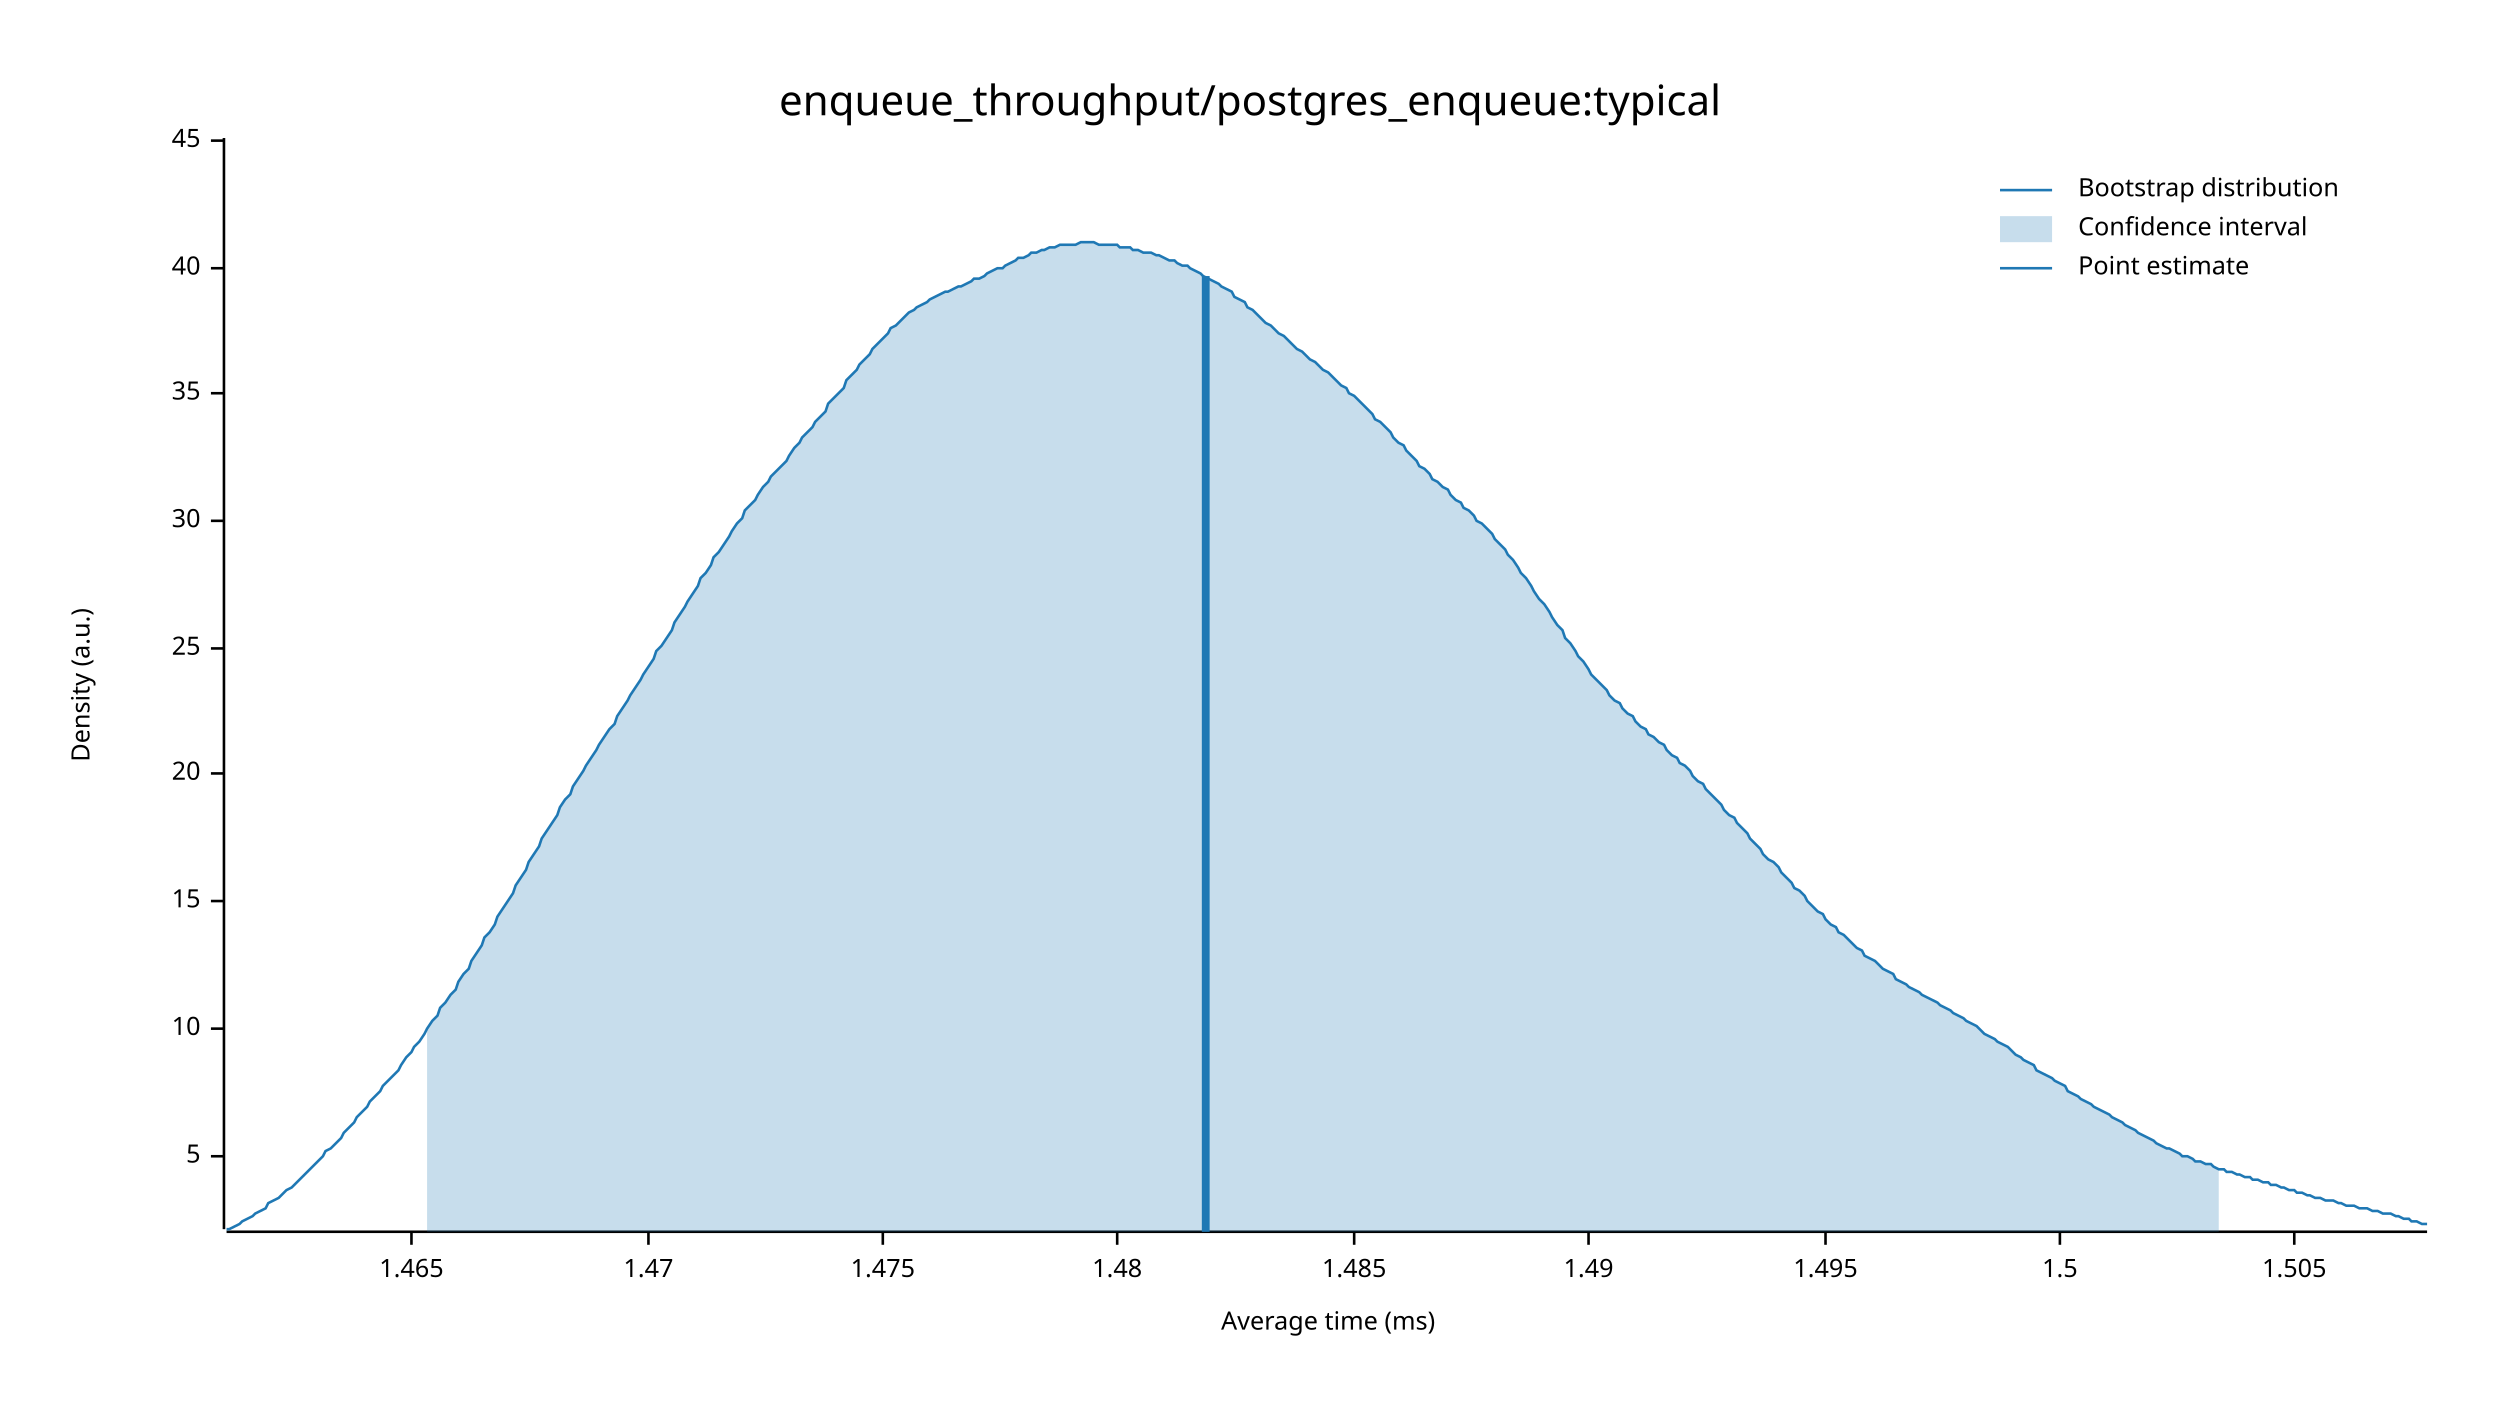
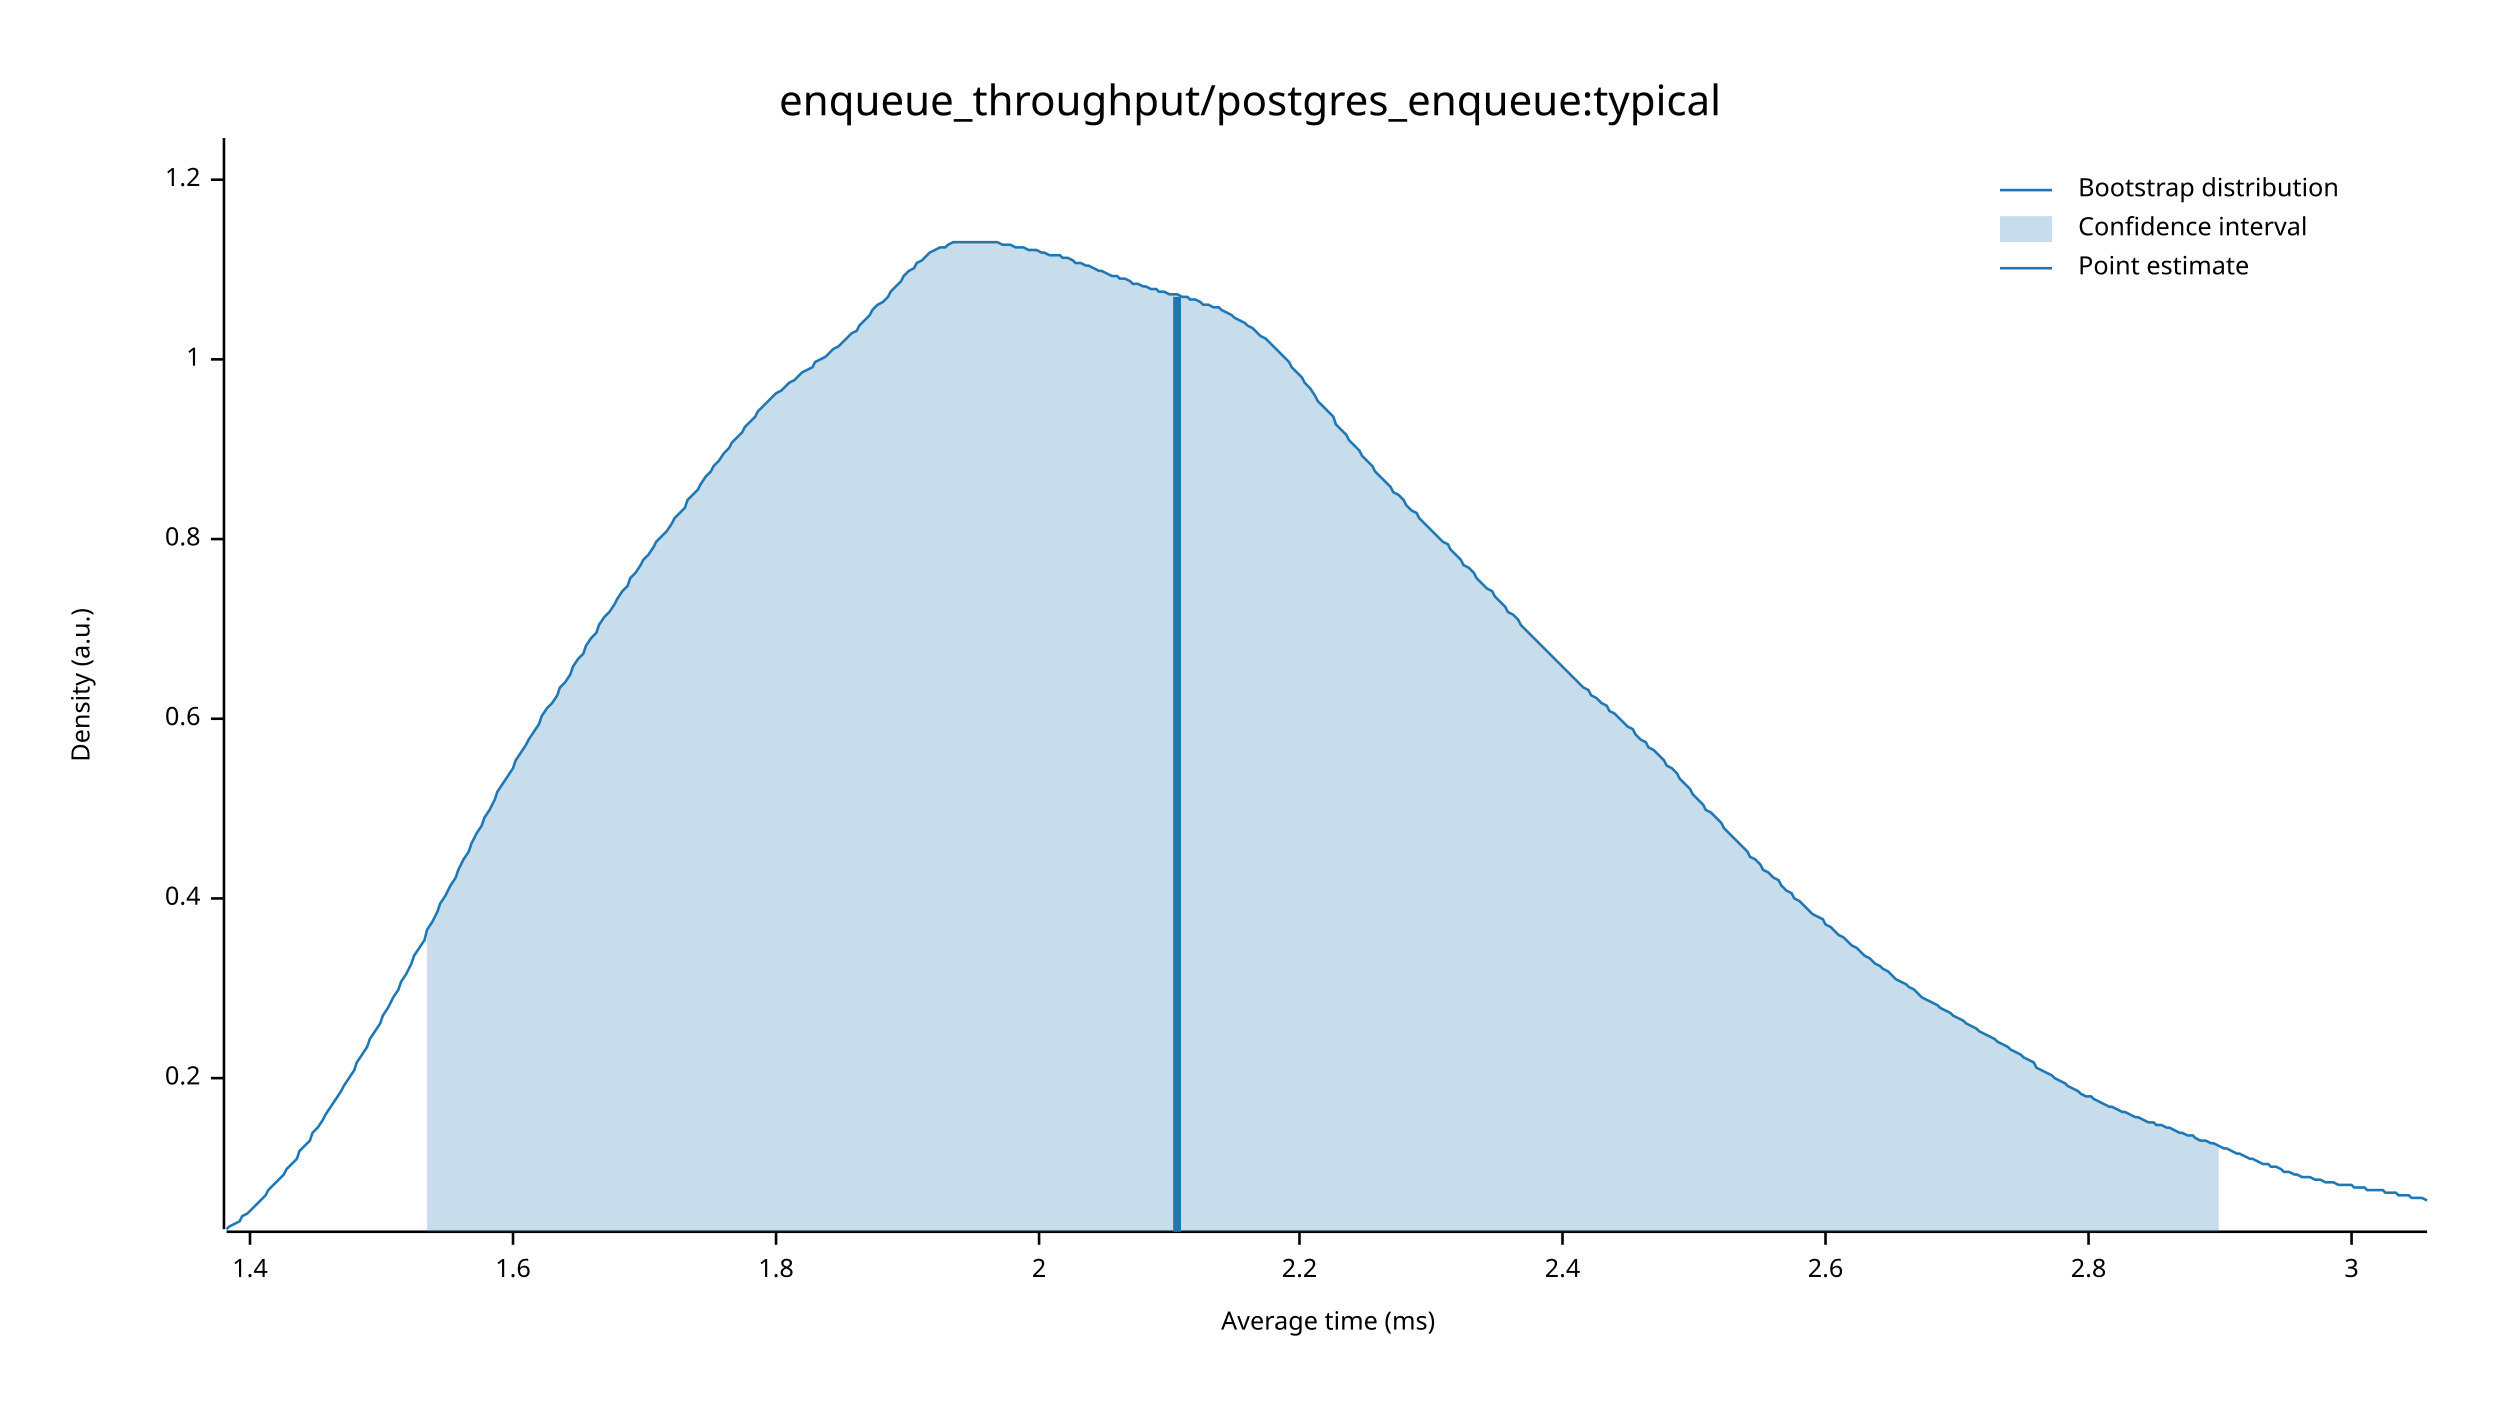
<svg xmlns="http://www.w3.org/2000/svg" width="960" height="540" viewBox="0 0 960 540">
  <text x="480" y="32" dy="0.76em" text-anchor="middle" font-family="sans-serif" font-size="16.129" opacity="1" fill="#000000">
enqueue_throughput/postgres_enqueue:typical
</text>
  <text x="27" y="263" dy="0.76em" text-anchor="middle" font-family="sans-serif" font-size="9.677" opacity="1" fill="#000000" transform="rotate(270, 27, 263)">
Density (a.u.)
</text>
  <text x="510" y="513" dy="-0.5ex" text-anchor="middle" font-family="sans-serif" font-size="9.677" opacity="1" fill="#000000">
Average time (ms)
</text>
  <polyline fill="none" opacity="1" stroke="#000000" stroke-width="1" points="86,53 86,472 " />
-   <text x="77" y="444" dy="0.5ex" text-anchor="end" font-family="sans-serif" font-size="9.677" opacity="1" fill="#000000">
- 5
+   <text x="77" y="414" dy="0.5ex" text-anchor="end" font-family="sans-serif" font-size="9.677" opacity="1" fill="#000000">
+ 0.2
</text>
-   <polyline fill="none" opacity="1" stroke="#000000" stroke-width="1" points="81,444 86,444 " />
-   <text x="77" y="395" dy="0.5ex" text-anchor="end" font-family="sans-serif" font-size="9.677" opacity="1" fill="#000000">
- 10
+   <polyline fill="none" opacity="1" stroke="#000000" stroke-width="1" points="81,414 86,414 " />
+   <text x="77" y="345" dy="0.5ex" text-anchor="end" font-family="sans-serif" font-size="9.677" opacity="1" fill="#000000">
+ 0.4
</text>
-   <polyline fill="none" opacity="1" stroke="#000000" stroke-width="1" points="81,395 86,395 " />
-   <text x="77" y="346" dy="0.5ex" text-anchor="end" font-family="sans-serif" font-size="9.677" opacity="1" fill="#000000">
- 15
+   <polyline fill="none" opacity="1" stroke="#000000" stroke-width="1" points="81,345 86,345 " />
+   <text x="77" y="276" dy="0.5ex" text-anchor="end" font-family="sans-serif" font-size="9.677" opacity="1" fill="#000000">
+ 0.6
</text>
-   <polyline fill="none" opacity="1" stroke="#000000" stroke-width="1" points="81,346 86,346 " />
-   <text x="77" y="297" dy="0.5ex" text-anchor="end" font-family="sans-serif" font-size="9.677" opacity="1" fill="#000000">
- 20
+   <polyline fill="none" opacity="1" stroke="#000000" stroke-width="1" points="81,276 86,276 " />
+   <text x="77" y="207" dy="0.5ex" text-anchor="end" font-family="sans-serif" font-size="9.677" opacity="1" fill="#000000">
+ 0.8
</text>
-   <polyline fill="none" opacity="1" stroke="#000000" stroke-width="1" points="81,297 86,297 " />
-   <text x="77" y="249" dy="0.5ex" text-anchor="end" font-family="sans-serif" font-size="9.677" opacity="1" fill="#000000">
- 25
+   <polyline fill="none" opacity="1" stroke="#000000" stroke-width="1" points="81,207 86,207 " />
+   <text x="77" y="138" dy="0.5ex" text-anchor="end" font-family="sans-serif" font-size="9.677" opacity="1" fill="#000000">
+ 1
</text>
-   <polyline fill="none" opacity="1" stroke="#000000" stroke-width="1" points="81,249 86,249 " />
-   <text x="77" y="200" dy="0.5ex" text-anchor="end" font-family="sans-serif" font-size="9.677" opacity="1" fill="#000000">
- 30
+   <polyline fill="none" opacity="1" stroke="#000000" stroke-width="1" points="81,138 86,138 " />
+   <text x="77" y="69" dy="0.5ex" text-anchor="end" font-family="sans-serif" font-size="9.677" opacity="1" fill="#000000">
+ 1.2
</text>
-   <polyline fill="none" opacity="1" stroke="#000000" stroke-width="1" points="81,200 86,200 " />
-   <text x="77" y="151" dy="0.5ex" text-anchor="end" font-family="sans-serif" font-size="9.677" opacity="1" fill="#000000">
- 35
+   <polyline fill="none" opacity="1" stroke="#000000" stroke-width="1" points="81,69 86,69 " />
+   <polyline fill="none" opacity="1" stroke="#000000" stroke-width="1" points="87,473 932,473 " />
+   <text x="96" y="483" dy="0.76em" text-anchor="middle" font-family="sans-serif" font-size="9.677" opacity="1" fill="#000000">
+ 1.4
</text>
-   <polyline fill="none" opacity="1" stroke="#000000" stroke-width="1" points="81,151 86,151 " />
-   <text x="77" y="103" dy="0.5ex" text-anchor="end" font-family="sans-serif" font-size="9.677" opacity="1" fill="#000000">
- 40
+   <polyline fill="none" opacity="1" stroke="#000000" stroke-width="1" points="96,473 96,478 " />
+   <text x="197" y="483" dy="0.76em" text-anchor="middle" font-family="sans-serif" font-size="9.677" opacity="1" fill="#000000">
+ 1.6
</text>
-   <polyline fill="none" opacity="1" stroke="#000000" stroke-width="1" points="81,103 86,103 " />
-   <text x="77" y="54" dy="0.5ex" text-anchor="end" font-family="sans-serif" font-size="9.677" opacity="1" fill="#000000">
- 45
+   <polyline fill="none" opacity="1" stroke="#000000" stroke-width="1" points="197,473 197,478 " />
+   <text x="298" y="483" dy="0.76em" text-anchor="middle" font-family="sans-serif" font-size="9.677" opacity="1" fill="#000000">
+ 1.8
</text>
-   <polyline fill="none" opacity="1" stroke="#000000" stroke-width="1" points="81,54 86,54 " />
-   <polyline fill="none" opacity="1" stroke="#000000" stroke-width="1" points="87,473 932,473 " />
-   <text x="158" y="483" dy="0.76em" text-anchor="middle" font-family="sans-serif" font-size="9.677" opacity="1" fill="#000000">
- 1.465
+   <polyline fill="none" opacity="1" stroke="#000000" stroke-width="1" points="298,473 298,478 " />
+   <text x="399" y="483" dy="0.76em" text-anchor="middle" font-family="sans-serif" font-size="9.677" opacity="1" fill="#000000">
+ 2
</text>
-   <polyline fill="none" opacity="1" stroke="#000000" stroke-width="1" points="158,473 158,478 " />
-   <text x="249" y="483" dy="0.76em" text-anchor="middle" font-family="sans-serif" font-size="9.677" opacity="1" fill="#000000">
- 1.47
+   <polyline fill="none" opacity="1" stroke="#000000" stroke-width="1" points="399,473 399,478 " />
+   <text x="499" y="483" dy="0.76em" text-anchor="middle" font-family="sans-serif" font-size="9.677" opacity="1" fill="#000000">
+ 2.2
</text>
-   <polyline fill="none" opacity="1" stroke="#000000" stroke-width="1" points="249,473 249,478 " />
-   <text x="339" y="483" dy="0.76em" text-anchor="middle" font-family="sans-serif" font-size="9.677" opacity="1" fill="#000000">
- 1.475
+   <polyline fill="none" opacity="1" stroke="#000000" stroke-width="1" points="499,473 499,478 " />
+   <text x="600" y="483" dy="0.76em" text-anchor="middle" font-family="sans-serif" font-size="9.677" opacity="1" fill="#000000">
+ 2.4
</text>
-   <polyline fill="none" opacity="1" stroke="#000000" stroke-width="1" points="339,473 339,478 " />
-   <text x="429" y="483" dy="0.76em" text-anchor="middle" font-family="sans-serif" font-size="9.677" opacity="1" fill="#000000">
- 1.48
- </text>
-   <polyline fill="none" opacity="1" stroke="#000000" stroke-width="1" points="429,473 429,478 " />
-   <text x="520" y="483" dy="0.76em" text-anchor="middle" font-family="sans-serif" font-size="9.677" opacity="1" fill="#000000">
- 1.485
- </text>
-   <polyline fill="none" opacity="1" stroke="#000000" stroke-width="1" points="520,473 520,478 " />
-   <text x="610" y="483" dy="0.76em" text-anchor="middle" font-family="sans-serif" font-size="9.677" opacity="1" fill="#000000">
- 1.49
- </text>
-   <polyline fill="none" opacity="1" stroke="#000000" stroke-width="1" points="610,473 610,478 " />
+   <polyline fill="none" opacity="1" stroke="#000000" stroke-width="1" points="600,473 600,478 " />
  <text x="701" y="483" dy="0.76em" text-anchor="middle" font-family="sans-serif" font-size="9.677" opacity="1" fill="#000000">
- 1.495
+ 2.6
</text>
  <polyline fill="none" opacity="1" stroke="#000000" stroke-width="1" points="701,473 701,478 " />
-   <text x="791" y="483" dy="0.76em" text-anchor="middle" font-family="sans-serif" font-size="9.677" opacity="1" fill="#000000">
- 1.5
+   <text x="802" y="483" dy="0.76em" text-anchor="middle" font-family="sans-serif" font-size="9.677" opacity="1" fill="#000000">
+ 2.8
</text>
-   <polyline fill="none" opacity="1" stroke="#000000" stroke-width="1" points="791,473 791,478 " />
-   <text x="881" y="483" dy="0.76em" text-anchor="middle" font-family="sans-serif" font-size="9.677" opacity="1" fill="#000000">
- 1.505
+   <polyline fill="none" opacity="1" stroke="#000000" stroke-width="1" points="802,473 802,478 " />
+   <text x="903" y="483" dy="0.76em" text-anchor="middle" font-family="sans-serif" font-size="9.677" opacity="1" fill="#000000">
+ 3
</text>
-   <polyline fill="none" opacity="1" stroke="#000000" stroke-width="1" points="881,473 881,478 " />
-   <polyline fill="none" opacity="1" stroke="#1F78B4" stroke-width="1" points="87,472 88,472 90,471 92,470 93,469 95,468 97,467 98,466 100,465 102,464 103,462 105,461 107,460 109,458 110,457 112,456 114,454 115,453 117,451 119,449 120,448 122,446 124,444 125,442 127,441 129,439 131,437 132,435 134,433 136,431 137,429 139,427 141,425 142,423 144,421 146,419 147,417 149,415 151,413 153,411 154,409 156,406 158,404 159,402 161,400 163,397 164,395 166,392 168,390 169,387 171,385 173,382 175,380 176,377 178,374 180,372 181,369 183,366 185,363 186,360 188,358 190,355 191,352 193,349 195,346 197,343 198,340 200,337 202,334 203,331 205,328 207,325 208,322 210,319 212,316 214,313 215,310 217,307 219,305 220,302 222,299 224,296 225,294 227,291 229,288 230,286 232,283 234,280 236,278 237,275 239,272 241,269 242,267 244,264 246,261 247,259 249,256 251,253 252,250 254,248 256,245 258,242 259,239 261,236 263,233 264,231 266,228 268,225 269,222 271,220 273,217 274,214 276,212 278,209 280,206 281,204 283,201 285,199 286,196 288,194 290,192 291,190 293,187 295,185 296,183 298,181 300,179 302,177 303,175 305,172 307,170 308,168 310,166 312,164 313,162 315,160 317,158 318,155 320,153 322,151 324,149 325,146 327,144 329,142 330,140 332,138 334,136 335,134 337,132 339,130 341,128 342,126 344,125 346,123 347,122 349,120 351,119 352,118 354,117 356,116 357,115 359,114 361,113 363,112 364,112 366,111 368,110 369,110 371,109 373,108 374,107 376,107 378,106 379,105 381,104 383,103 385,103 386,102 388,101 390,100 391,99 393,99 395,98 396,97 398,97 400,96 401,96 403,95 405,95 407,94 408,94 410,94 412,94 413,94 415,93 417,93 418,93 420,93 422,94 423,94 425,94 427,94 429,94 430,95 432,95 434,95 435,96 437,96 439,97 440,97 442,97 444,98 445,98 447,99 449,100 451,100 452,101 454,102 456,102 457,103 459,104 461,105 462,106 464,107 466,108 468,109 469,110 471,111 473,112 474,114 476,115 478,116 479,118 481,119 483,121 484,122 486,124 488,125 490,127 491,128 493,129 495,131 496,132 498,134 500,135 501,136 503,138 505,139 506,140 508,142 510,143 512,145 513,146 515,148 517,149 518,151 520,152 522,154 523,155 525,157 527,159 528,161 530,162 532,164 534,166 535,168 537,170 539,171 540,173 542,175 544,177 545,179 547,180 549,182 550,184 552,185 554,187 556,188 557,190 559,192 561,193 562,195 564,196 566,198 567,200 569,201 571,203 573,205 574,207 576,209 578,211 579,213 581,215 583,218 584,220 586,222 588,225 589,227 591,230 593,232 595,235 596,237 598,240 600,242 601,245 603,247 605,250 606,252 608,254 610,257 611,259 613,261 615,263 617,265 618,267 620,269 622,270 623,272 625,274 627,275 628,277 630,279 632,280 633,282 635,283 637,285 639,286 640,288 642,290 644,291 645,293 647,294 649,296 650,298 652,300 654,301 655,303 657,305 659,307 661,309 662,311 664,313 666,314 667,316 669,318 671,320 672,322 674,324 676,326 677,328 679,330 681,331 683,333 684,335 686,337 688,339 689,341 691,342 693,344 694,346 696,348 698,350 700,351 701,353 703,355 705,356 706,358 708,359 710,361 711,362 713,364 715,365 716,367 718,368 720,369 722,371 723,372 725,373 727,374 728,376 730,377 732,378 733,379 735,380 737,381 738,382 740,383 742,384 744,385 745,386 747,387 749,388 750,389 752,390 754,391 755,392 757,393 759,394 760,395 762,397 764,398 766,399 767,400 769,401 771,402 772,403 774,405 776,406 777,407 779,408 781,409 782,411 784,412 786,413 788,414 789,415 791,416 793,417 794,419 796,420 798,421 799,422 801,423 803,424 804,425 806,426 808,427 810,428 811,429 813,430 815,431 816,432 818,433 820,434 821,435 823,436 825,437 827,438 828,439 830,440 832,441 833,441 835,442 837,443 838,444 840,444 842,445 843,446 845,446 847,447 849,447 850,448 852,449 854,449 855,450 857,450 859,451 860,451 862,452 864,452 865,453 867,453 869,454 871,454 872,455 874,455 876,456 877,456 879,457 881,457 882,458 884,458 886,459 887,459 889,460 891,460 893,461 894,461 896,461 898,462 899,462 901,463 903,463 904,463 906,464 908,464 909,464 911,465 913,465 915,466 916,466 918,466 920,467 921,467 923,468 925,468 926,469 928,469 930,470 932,470 " />
-   <polygon opacity="0.25" fill="#1F78B4" points="164,395 166,392 168,390 169,387 171,385 173,382 175,380 176,377 178,374 180,372 181,369 183,366 185,363 186,360 188,358 190,355 191,352 193,349 195,346 197,343 198,340 200,337 202,334 203,331 205,328 207,325 208,322 210,319 212,316 214,313 215,310 217,307 219,305 220,302 222,299 224,296 225,294 227,291 229,288 230,286 232,283 234,280 236,278 237,275 239,272 241,269 242,267 244,264 246,261 247,259 249,256 251,253 252,250 254,248 256,245 258,242 259,239 261,236 263,233 264,231 266,228 268,225 269,222 271,220 273,217 274,214 276,212 278,209 280,206 281,204 283,201 285,199 286,196 288,194 290,192 291,190 293,187 295,185 296,183 298,181 300,179 302,177 303,175 305,172 307,170 308,168 310,166 312,164 313,162 315,160 317,158 318,155 320,153 322,151 324,149 325,146 327,144 329,142 330,140 332,138 334,136 335,134 337,132 339,130 341,128 342,126 344,125 346,123 347,122 349,120 351,119 352,118 354,117 356,116 357,115 359,114 361,113 363,112 364,112 366,111 368,110 369,110 371,109 373,108 374,107 376,107 378,106 379,105 381,104 383,103 385,103 386,102 388,101 390,100 391,99 393,99 395,98 396,97 398,97 400,96 401,96 403,95 405,95 407,94 408,94 410,94 412,94 413,94 415,93 417,93 418,93 420,93 422,94 423,94 425,94 427,94 429,94 430,95 432,95 434,95 435,96 437,96 439,97 440,97 442,97 444,98 445,98 447,99 449,100 451,100 452,101 454,102 456,102 457,103 459,104 461,105 462,106 464,107 466,108 468,109 469,110 471,111 473,112 474,114 476,115 478,116 479,118 481,119 483,121 484,122 486,124 488,125 490,127 491,128 493,129 495,131 496,132 498,134 500,135 501,136 503,138 505,139 506,140 508,142 510,143 512,145 513,146 515,148 517,149 518,151 520,152 522,154 523,155 525,157 527,159 528,161 530,162 532,164 534,166 535,168 537,170 539,171 540,173 542,175 544,177 545,179 547,180 549,182 550,184 552,185 554,187 556,188 557,190 559,192 561,193 562,195 564,196 566,198 567,200 569,201 571,203 573,205 574,207 576,209 578,211 579,213 581,215 583,218 584,220 586,222 588,225 589,227 591,230 593,232 595,235 596,237 598,240 600,242 601,245 603,247 605,250 606,252 608,254 610,257 611,259 613,261 615,263 617,265 618,267 620,269 622,270 623,272 625,274 627,275 628,277 630,279 632,280 633,282 635,283 637,285 639,286 640,288 642,290 644,291 645,293 647,294 649,296 650,298 652,300 654,301 655,303 657,305 659,307 661,309 662,311 664,313 666,314 667,316 669,318 671,320 672,322 674,324 676,326 677,328 679,330 681,331 683,333 684,335 686,337 688,339 689,341 691,342 693,344 694,346 696,348 698,350 700,351 701,353 703,355 705,356 706,358 708,359 710,361 711,362 713,364 715,365 716,367 718,368 720,369 722,371 723,372 725,373 727,374 728,376 730,377 732,378 733,379 735,380 737,381 738,382 740,383 742,384 744,385 745,386 747,387 749,388 750,389 752,390 754,391 755,392 757,393 759,394 760,395 762,397 764,398 766,399 767,400 769,401 771,402 772,403 774,405 776,406 777,407 779,408 781,409 782,411 784,412 786,413 788,414 789,415 791,416 793,417 794,419 796,420 798,421 799,422 801,423 803,424 804,425 806,426 808,427 810,428 811,429 813,430 815,431 816,432 818,433 820,434 821,435 823,436 825,437 827,438 828,439 830,440 832,441 833,441 835,442 837,443 838,444 840,444 842,445 843,446 845,446 847,447 849,447 850,448 852,449 852,473 164,473 " />
-   <polyline fill="none" opacity="1" stroke="#1F78B4" stroke-width="3" points="463,473 463,106 " />
+   <polyline fill="none" opacity="1" stroke="#000000" stroke-width="1" points="903,473 903,478 " />
+   <polyline fill="none" opacity="1" stroke="#1F78B4" stroke-width="1" points="87,472 88,471 90,470 92,469 93,467 95,466 97,464 98,463 100,461 102,459 103,457 105,455 107,453 109,451 110,449 112,447 114,445 115,442 117,440 119,438 120,435 122,433 124,430 125,428 127,425 129,422 131,419 132,417 134,414 136,411 137,408 139,405 141,402 142,399 144,396 146,393 147,390 149,387 151,383 153,380 154,377 156,374 158,370 159,367 161,364 163,361 164,357 166,354 168,350 169,347 171,344 173,340 175,337 176,334 178,330 180,327 181,324 183,320 185,317 186,314 188,311 190,307 191,304 193,301 195,298 197,295 198,292 200,289 202,286 203,284 205,281 207,278 208,275 210,272 212,270 214,267 215,264 217,262 219,259 220,256 222,253 224,251 225,248 227,245 229,243 230,240 232,237 234,235 236,232 237,230 239,227 241,225 242,222 244,220 246,217 247,215 249,213 251,210 252,208 254,206 256,204 258,201 259,199 261,197 263,195 264,192 266,190 268,188 269,186 271,183 273,181 274,179 276,177 278,174 280,172 281,170 283,168 285,166 286,164 288,162 290,160 291,158 293,156 295,154 296,153 298,151 300,150 302,148 303,147 305,146 307,144 308,143 310,142 312,141 313,139 315,138 317,137 318,136 320,134 322,133 324,131 325,130 327,128 329,127 330,125 332,123 334,121 335,119 337,117 339,116 341,114 342,112 344,110 346,108 347,106 349,104 351,103 352,101 354,100 356,98 357,97 359,96 361,95 363,95 364,94 366,93 368,93 369,93 371,93 373,93 374,93 376,93 378,93 379,93 381,93 383,93 385,94 386,94 388,94 390,95 391,95 393,95 395,96 396,96 398,96 400,97 401,97 403,98 405,98 407,98 408,99 410,99 412,100 413,101 415,101 417,102 418,102 420,103 422,104 423,104 425,105 427,106 429,106 430,107 432,107 434,108 435,109 437,109 439,110 440,110 442,111 444,111 445,112 447,112 449,113 451,113 452,113 454,114 456,114 457,115 459,115 461,116 462,117 464,117 466,118 468,118 469,119 471,120 473,121 474,122 476,123 478,124 479,125 481,126 483,128 484,129 486,130 488,132 490,134 491,135 493,137 495,139 496,141 498,143 500,145 501,147 503,149 505,152 506,154 508,156 510,158 512,160 513,163 515,165 517,167 518,169 520,171 522,173 523,175 525,177 527,179 528,181 530,183 532,185 534,187 535,189 537,190 539,192 540,194 542,196 544,197 545,199 547,201 549,203 550,204 552,206 554,208 556,209 557,211 559,213 561,215 562,217 564,218 566,220 567,222 569,224 571,226 573,227 574,229 576,231 578,233 579,235 581,236 583,238 584,240 586,242 588,244 589,245 591,247 593,249 595,251 596,252 598,254 600,256 601,257 603,259 605,261 606,262 608,264 610,265 611,267 613,268 615,270 617,271 618,273 620,274 622,276 623,277 625,279 627,280 628,282 630,284 632,285 633,287 635,288 637,290 639,292 640,294 642,295 644,297 645,299 647,301 649,303 650,305 652,307 654,309 655,311 657,312 659,314 661,316 662,318 664,320 666,322 667,323 669,325 671,327 672,329 674,330 676,332 677,334 679,335 681,337 683,338 684,340 686,342 688,343 689,345 691,346 693,348 694,349 696,351 698,352 700,353 701,355 703,356 705,358 706,359 708,360 710,362 711,363 713,364 715,366 716,367 718,368 720,370 722,371 723,372 725,373 727,375 728,376 730,377 732,378 733,379 735,380 737,382 738,383 740,384 742,385 744,386 745,387 747,388 749,389 750,390 752,391 754,392 755,393 757,394 759,395 760,396 762,397 764,398 766,399 767,400 769,401 771,402 772,403 774,404 776,405 777,406 779,407 781,408 782,410 784,411 786,412 788,413 789,414 791,415 793,416 794,417 796,418 798,419 799,420 801,421 803,421 804,422 806,423 808,424 810,425 811,425 813,426 815,427 816,427 818,428 820,429 821,429 823,430 825,431 827,431 828,432 830,432 832,433 833,433 835,434 837,435 838,435 840,436 842,436 843,437 845,438 847,438 849,439 850,439 852,440 854,441 855,441 857,442 859,443 860,443 862,444 864,445 865,445 867,446 869,447 871,447 872,448 874,448 876,449 877,450 879,450 881,451 882,451 884,452 886,452 887,452 889,453 891,453 893,454 894,454 896,454 898,455 899,455 901,455 903,455 904,456 906,456 908,456 909,457 911,457 913,457 915,457 916,458 918,458 920,458 921,459 923,459 925,459 926,460 928,460 930,460 932,461 " />
+   <polygon opacity="0.25" fill="#1F78B4" points="164,357 166,354 168,350 169,347 171,344 173,340 175,337 176,334 178,330 180,327 181,324 183,320 185,317 186,314 188,311 190,307 191,304 193,301 195,298 197,295 198,292 200,289 202,286 203,284 205,281 207,278 208,275 210,272 212,270 214,267 215,264 217,262 219,259 220,256 222,253 224,251 225,248 227,245 229,243 230,240 232,237 234,235 236,232 237,230 239,227 241,225 242,222 244,220 246,217 247,215 249,213 251,210 252,208 254,206 256,204 258,201 259,199 261,197 263,195 264,192 266,190 268,188 269,186 271,183 273,181 274,179 276,177 278,174 280,172 281,170 283,168 285,166 286,164 288,162 290,160 291,158 293,156 295,154 296,153 298,151 300,150 302,148 303,147 305,146 307,144 308,143 310,142 312,141 313,139 315,138 317,137 318,136 320,134 322,133 324,131 325,130 327,128 329,127 330,125 332,123 334,121 335,119 337,117 339,116 341,114 342,112 344,110 346,108 347,106 349,104 351,103 352,101 354,100 356,98 357,97 359,96 361,95 363,95 364,94 366,93 368,93 369,93 371,93 373,93 374,93 376,93 378,93 379,93 381,93 383,93 385,94 386,94 388,94 390,95 391,95 393,95 395,96 396,96 398,96 400,97 401,97 403,98 405,98 407,98 408,99 410,99 412,100 413,101 415,101 417,102 418,102 420,103 422,104 423,104 425,105 427,106 429,106 430,107 432,107 434,108 435,109 437,109 439,110 440,110 442,111 444,111 445,112 447,112 449,113 451,113 452,113 454,114 456,114 457,115 459,115 461,116 462,117 464,117 466,118 468,118 469,119 471,120 473,121 474,122 476,123 478,124 479,125 481,126 483,128 484,129 486,130 488,132 490,134 491,135 493,137 495,139 496,141 498,143 500,145 501,147 503,149 505,152 506,154 508,156 510,158 512,160 513,163 515,165 517,167 518,169 520,171 522,173 523,175 525,177 527,179 528,181 530,183 532,185 534,187 535,189 537,190 539,192 540,194 542,196 544,197 545,199 547,201 549,203 550,204 552,206 554,208 556,209 557,211 559,213 561,215 562,217 564,218 566,220 567,222 569,224 571,226 573,227 574,229 576,231 578,233 579,235 581,236 583,238 584,240 586,242 588,244 589,245 591,247 593,249 595,251 596,252 598,254 600,256 601,257 603,259 605,261 606,262 608,264 610,265 611,267 613,268 615,270 617,271 618,273 620,274 622,276 623,277 625,279 627,280 628,282 630,284 632,285 633,287 635,288 637,290 639,292 640,294 642,295 644,297 645,299 647,301 649,303 650,305 652,307 654,309 655,311 657,312 659,314 661,316 662,318 664,320 666,322 667,323 669,325 671,327 672,329 674,330 676,332 677,334 679,335 681,337 683,338 684,340 686,342 688,343 689,345 691,346 693,348 694,349 696,351 698,352 700,353 701,355 703,356 705,358 706,359 708,360 710,362 711,363 713,364 715,366 716,367 718,368 720,370 722,371 723,372 725,373 727,375 728,376 730,377 732,378 733,379 735,380 737,382 738,383 740,384 742,385 744,386 745,387 747,388 749,389 750,390 752,391 754,392 755,393 757,394 759,395 760,396 762,397 764,398 766,399 767,400 769,401 771,402 772,403 774,404 776,405 777,406 779,407 781,408 782,410 784,411 786,412 788,413 789,414 791,415 793,416 794,417 796,418 798,419 799,420 801,421 803,421 804,422 806,423 808,424 810,425 811,425 813,426 815,427 816,427 818,428 820,429 821,429 823,430 825,431 827,431 828,432 830,432 832,433 833,433 835,434 837,435 838,435 840,436 842,436 843,437 845,438 847,438 849,439 850,439 852,440 852,473 164,473 " />
+   <polyline fill="none" opacity="1" stroke="#1F78B4" stroke-width="3" points="452,473 452,114 " />
  <text x="798" y="68" dy="0.76em" text-anchor="start" font-family="sans-serif" font-size="9.677" opacity="1" fill="#000000">
Bootstrap distribution
</text>
  <text x="798" y="83" dy="0.76em" text-anchor="start" font-family="sans-serif" font-size="9.677" opacity="1" fill="#000000">
Confidence interval
</text>
  <text x="798" y="98" dy="0.76em" text-anchor="start" font-family="sans-serif" font-size="9.677" opacity="1" fill="#000000">
Point estimate
</text>
  <polyline fill="none" opacity="1" stroke="#1F78B4" stroke-width="1" points="768,73 788,73 " />
  <rect x="768" y="83" width="20" height="10" opacity="0.25" fill="#1F78B4" stroke="none" />
  <polyline fill="none" opacity="1" stroke="#1F78B4" stroke-width="1" points="768,103 788,103 " />
</svg>
